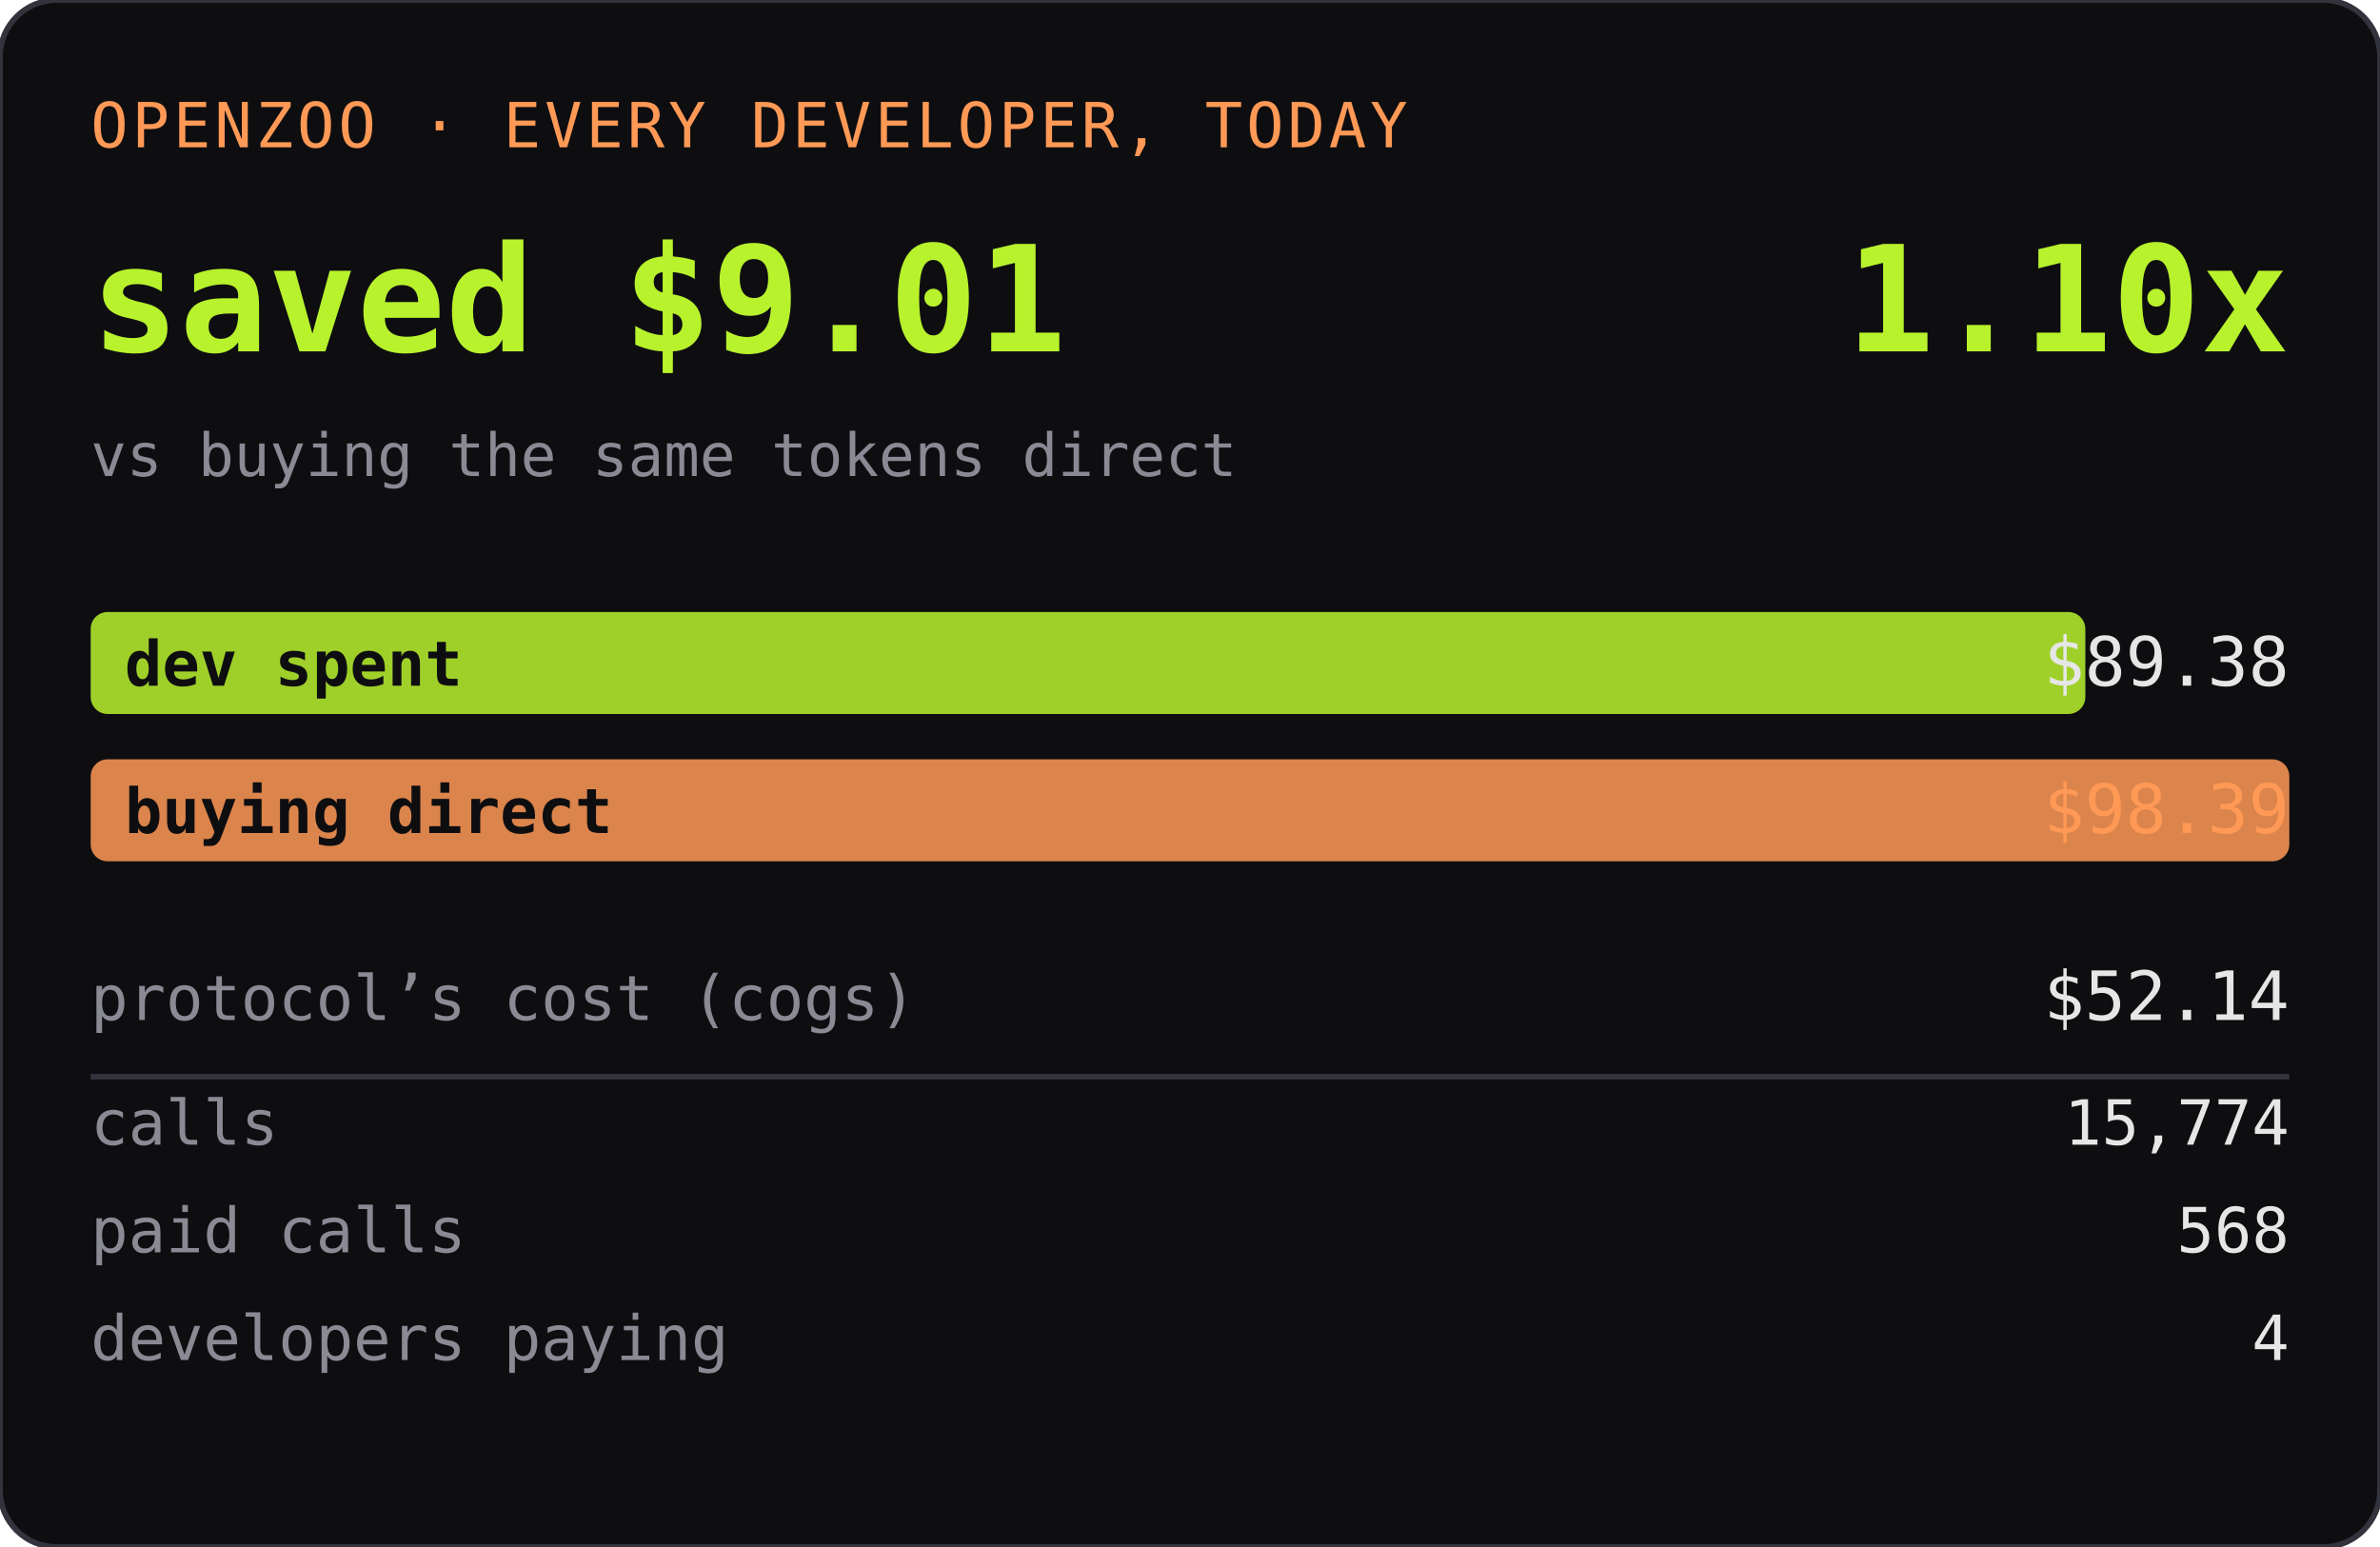
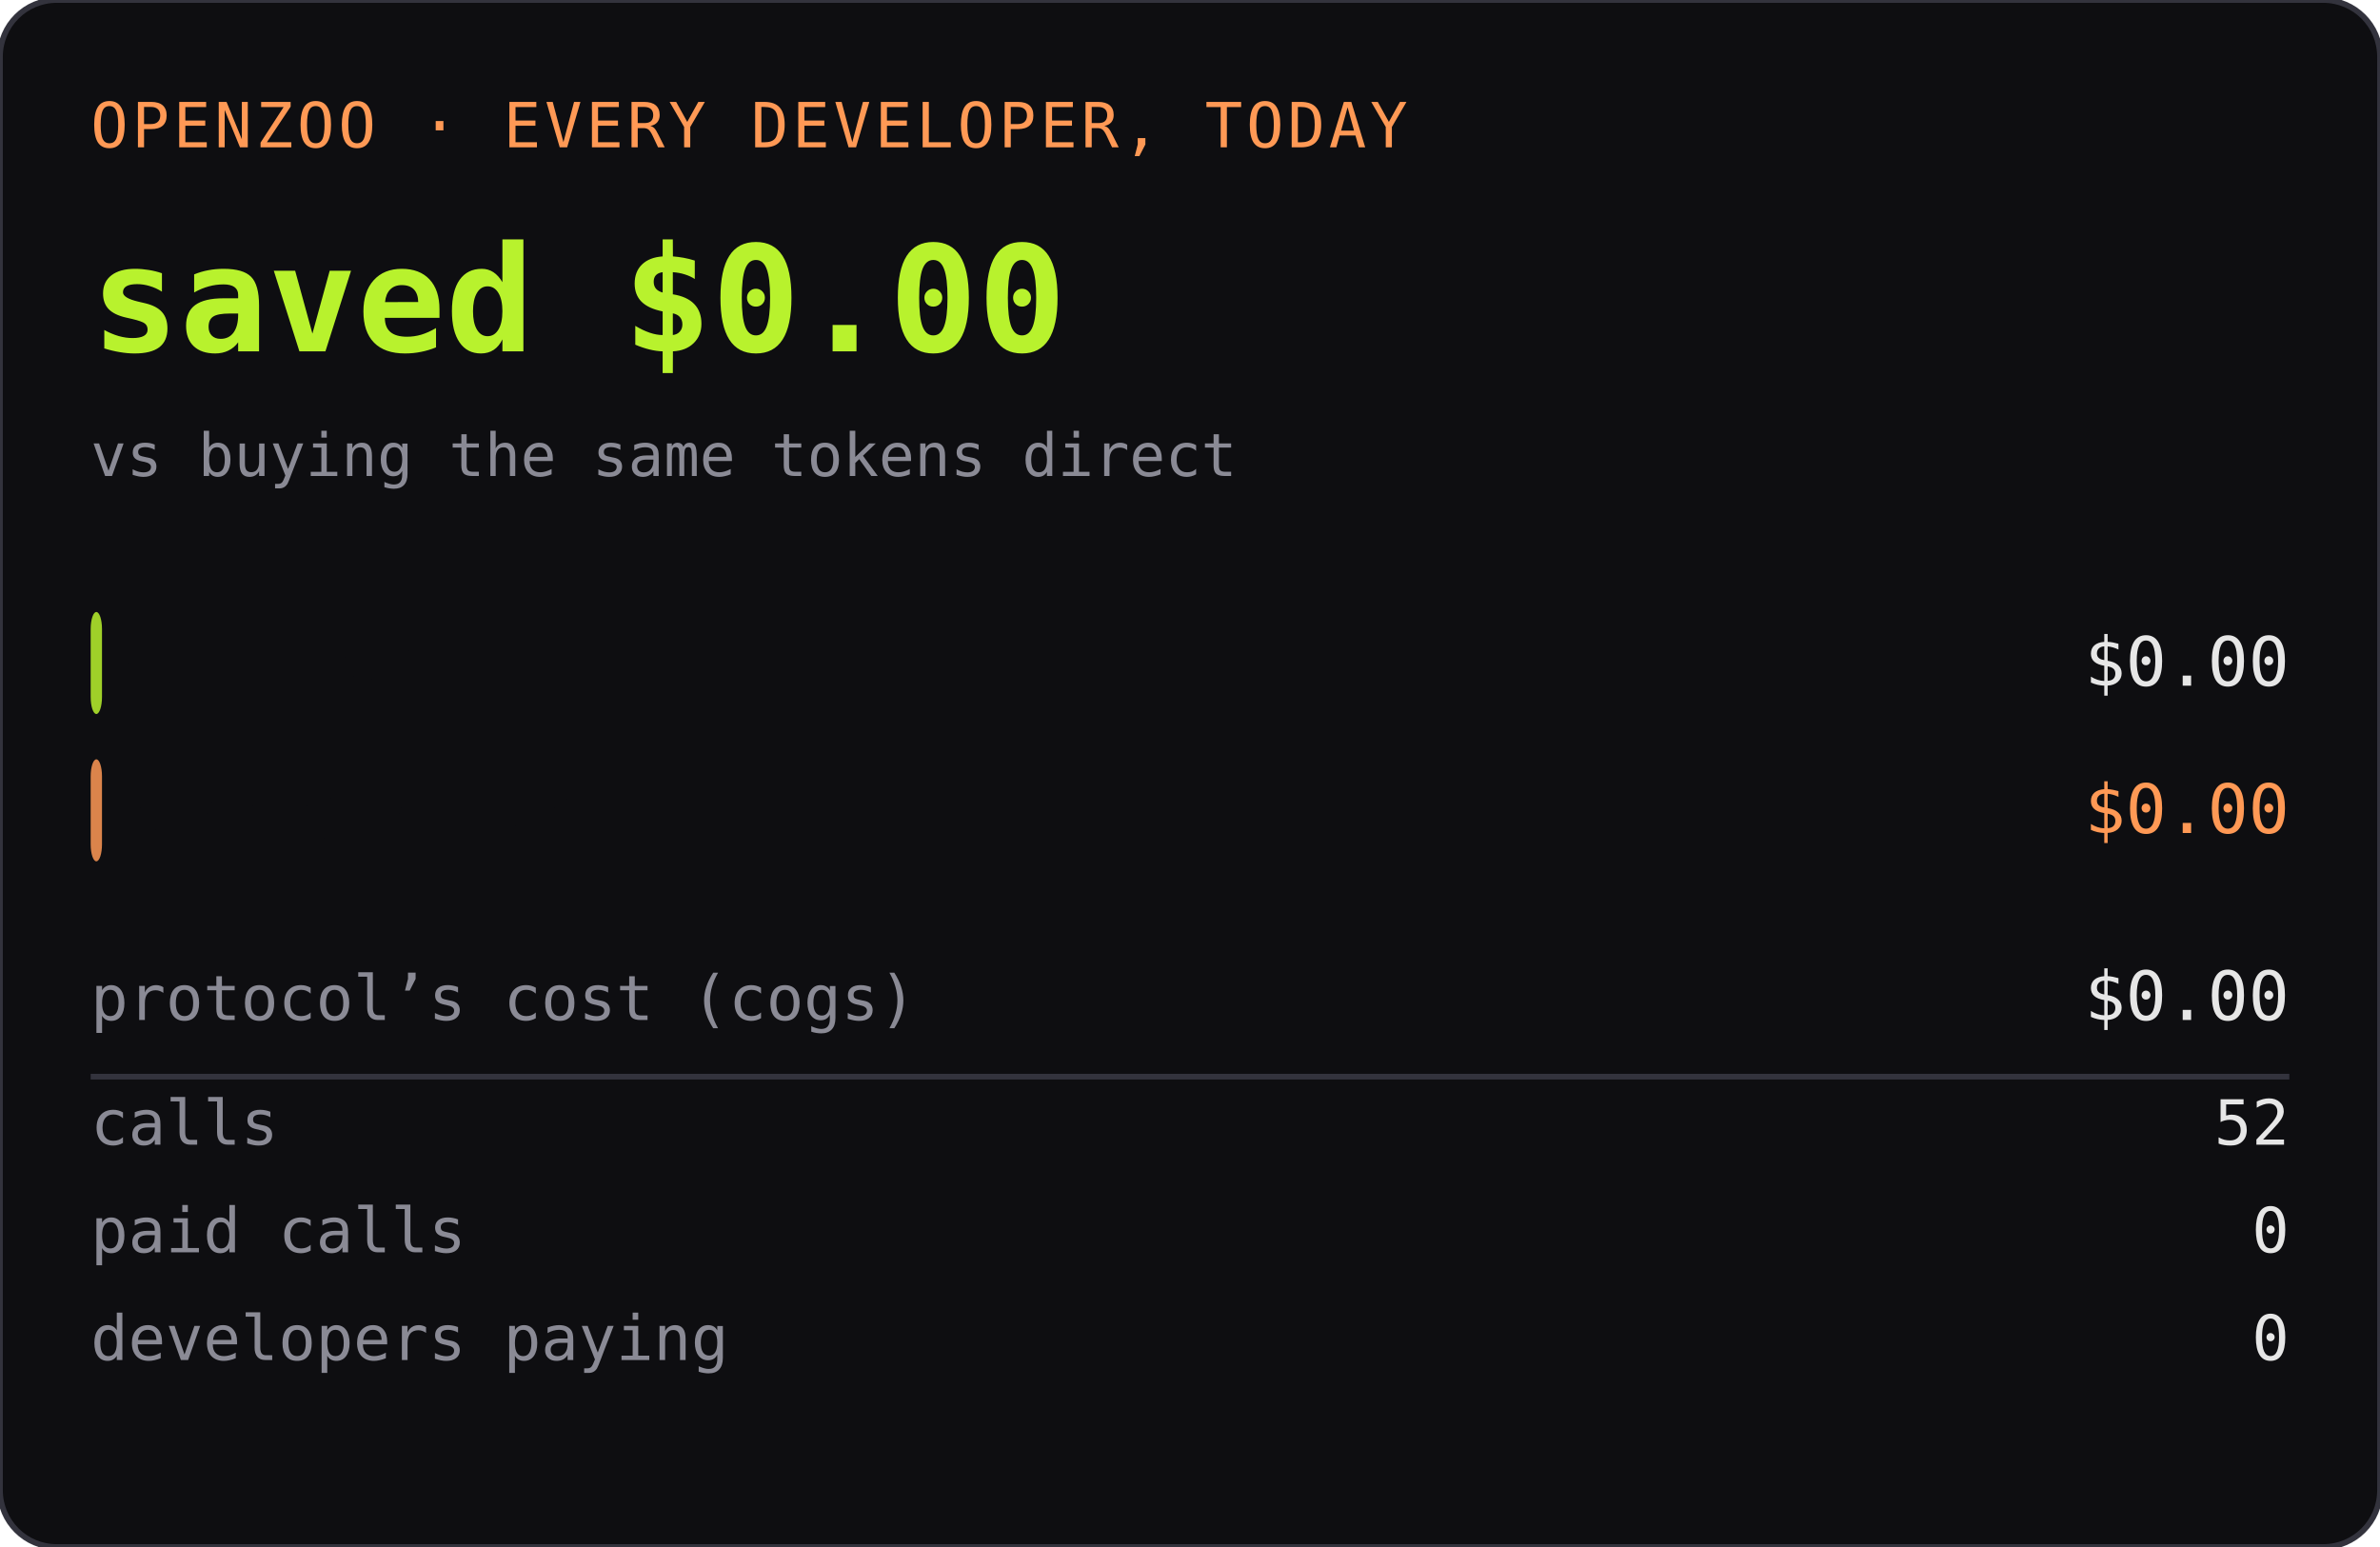
<svg xmlns="http://www.w3.org/2000/svg" width="420" height="273" role="img" aria-label="OPENZOO · EVERY DEVELOPER, TODAY">
  <rect width="420" height="273" rx="10" fill="#0e0e11" />
  <rect width="420" height="273" rx="10" fill="none" stroke="#33333d" />
  <text x="16" y="26" font-family="ui-monospace,SFMono-Regular,Menlo,monospace" font-size="11" fill="#ff9955" letter-spacing="0.06em">OPENZOO · EVERY DEVELOPER, TODAY</text>
-   <text x="16" y="62" font-family="ui-monospace,SFMono-Regular,Menlo,monospace" font-size="26" font-weight="600" fill="#b8f22d">saved $9.01</text>
-   <text x="404" y="62" text-anchor="end" font-family="ui-monospace,SFMono-Regular,Menlo,monospace" font-size="26" font-weight="600" fill="#b8f22d">1.10x</text>
+   <text x="16" y="62" font-family="ui-monospace,SFMono-Regular,Menlo,monospace" font-size="26" font-weight="600" fill="#b8f22d">saved $0.00</text>
+   <text x="404" y="62" text-anchor="end" font-family="ui-monospace,SFMono-Regular,Menlo,monospace" font-size="26" font-weight="600" fill="#b8f22d" />
  <text x="16" y="84" font-family="ui-monospace,SFMono-Regular,Menlo,monospace" font-size="10.5" fill="#8a8a95">vs buying the same tokens direct</text>
-   <rect x="16" y="108" width="352" height="18" rx="3" fill="#b8f22d" opacity="0.85" />
+   <rect x="16" y="108" width="2" height="18" rx="3" fill="#b8f22d" opacity="0.85" />
  <text x="22" y="121" font-family="ui-monospace,SFMono-Regular,Menlo,monospace" font-size="11" fill="#0e0e11" font-weight="600">dev spent</text>
-   <text x="404" y="121" text-anchor="end" font-family="ui-monospace,SFMono-Regular,Menlo,monospace" font-size="12" fill="#e6e6e6">$89.38</text>
-   <rect x="16" y="134" width="388" height="18" rx="3" fill="#ff9955" opacity="0.85" />
+   <text x="404" y="121" text-anchor="end" font-family="ui-monospace,SFMono-Regular,Menlo,monospace" font-size="12" fill="#e6e6e6">$0.00</text>
+   <rect x="16" y="134" width="2" height="18" rx="3" fill="#ff9955" opacity="0.85" />
  <text x="22" y="147" font-family="ui-monospace,SFMono-Regular,Menlo,monospace" font-size="11" fill="#0e0e11" font-weight="600">buying direct</text>
-   <text x="404" y="147" text-anchor="end" font-family="ui-monospace,SFMono-Regular,Menlo,monospace" font-size="12" fill="#ff9955">$98.39</text>
+   <text x="404" y="147" text-anchor="end" font-family="ui-monospace,SFMono-Regular,Menlo,monospace" font-size="12" fill="#ff9955">$0.00</text>
  <text x="16" y="180" font-family="ui-monospace,SFMono-Regular,Menlo,monospace" font-size="11" fill="#8a8a95">protocol’s cost (cogs)</text>
-   <text x="404" y="180" text-anchor="end" font-family="ui-monospace,SFMono-Regular,Menlo,monospace" font-size="12" fill="#e6e6e6">$52.14</text>
+   <text x="404" y="180" text-anchor="end" font-family="ui-monospace,SFMono-Regular,Menlo,monospace" font-size="12" fill="#e6e6e6">$0.00</text>
  <line x1="16" y1="190" x2="404" y2="190" stroke="#33333d" />
  <text x="16" y="202" font-family="ui-monospace,SFMono-Regular,Menlo,monospace" font-size="11" fill="#8a8a95">calls</text>
-   <text x="404" y="202" text-anchor="end" font-family="ui-monospace,SFMono-Regular,Menlo,monospace" font-size="11" fill="#e6e6e6">15,774</text>
+   <text x="404" y="202" text-anchor="end" font-family="ui-monospace,SFMono-Regular,Menlo,monospace" font-size="11" fill="#e6e6e6">52</text>
  <text x="16" y="221" font-family="ui-monospace,SFMono-Regular,Menlo,monospace" font-size="11" fill="#8a8a95">paid calls</text>
-   <text x="404" y="221" text-anchor="end" font-family="ui-monospace,SFMono-Regular,Menlo,monospace" font-size="11" fill="#e6e6e6">568</text>
+   <text x="404" y="221" text-anchor="end" font-family="ui-monospace,SFMono-Regular,Menlo,monospace" font-size="11" fill="#e6e6e6">0</text>
  <text x="16" y="240" font-family="ui-monospace,SFMono-Regular,Menlo,monospace" font-size="11" fill="#8a8a95">developers paying</text>
-   <text x="404" y="240" text-anchor="end" font-family="ui-monospace,SFMono-Regular,Menlo,monospace" font-size="11" fill="#e6e6e6">4</text>
+   <text x="404" y="240" text-anchor="end" font-family="ui-monospace,SFMono-Regular,Menlo,monospace" font-size="11" fill="#e6e6e6">0</text>
</svg>
